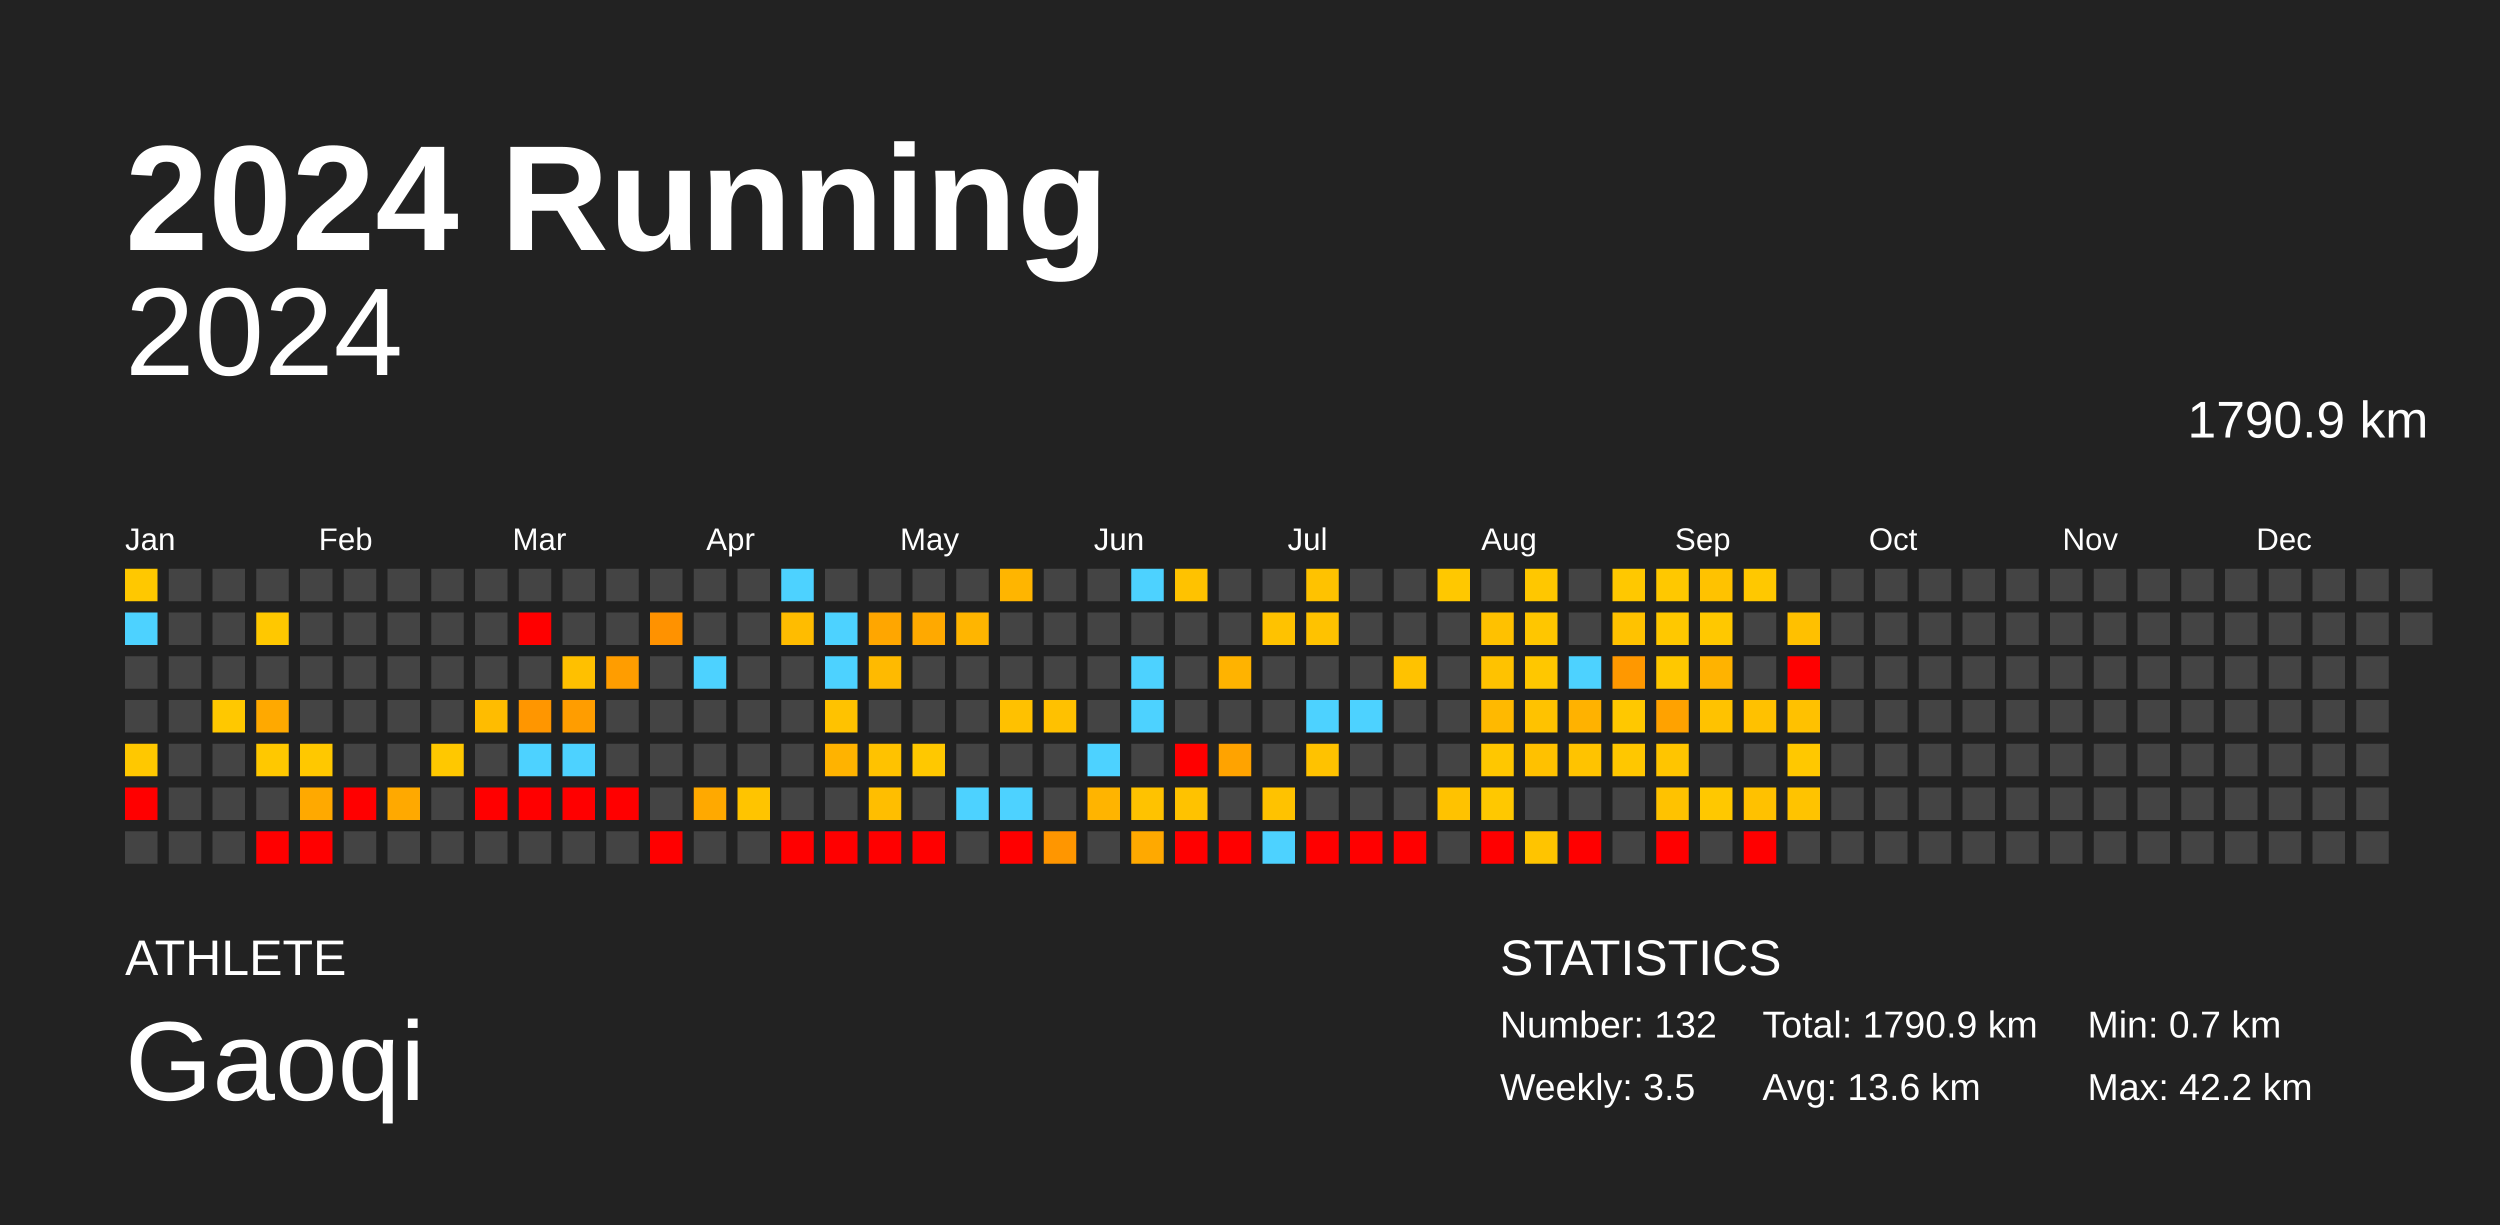
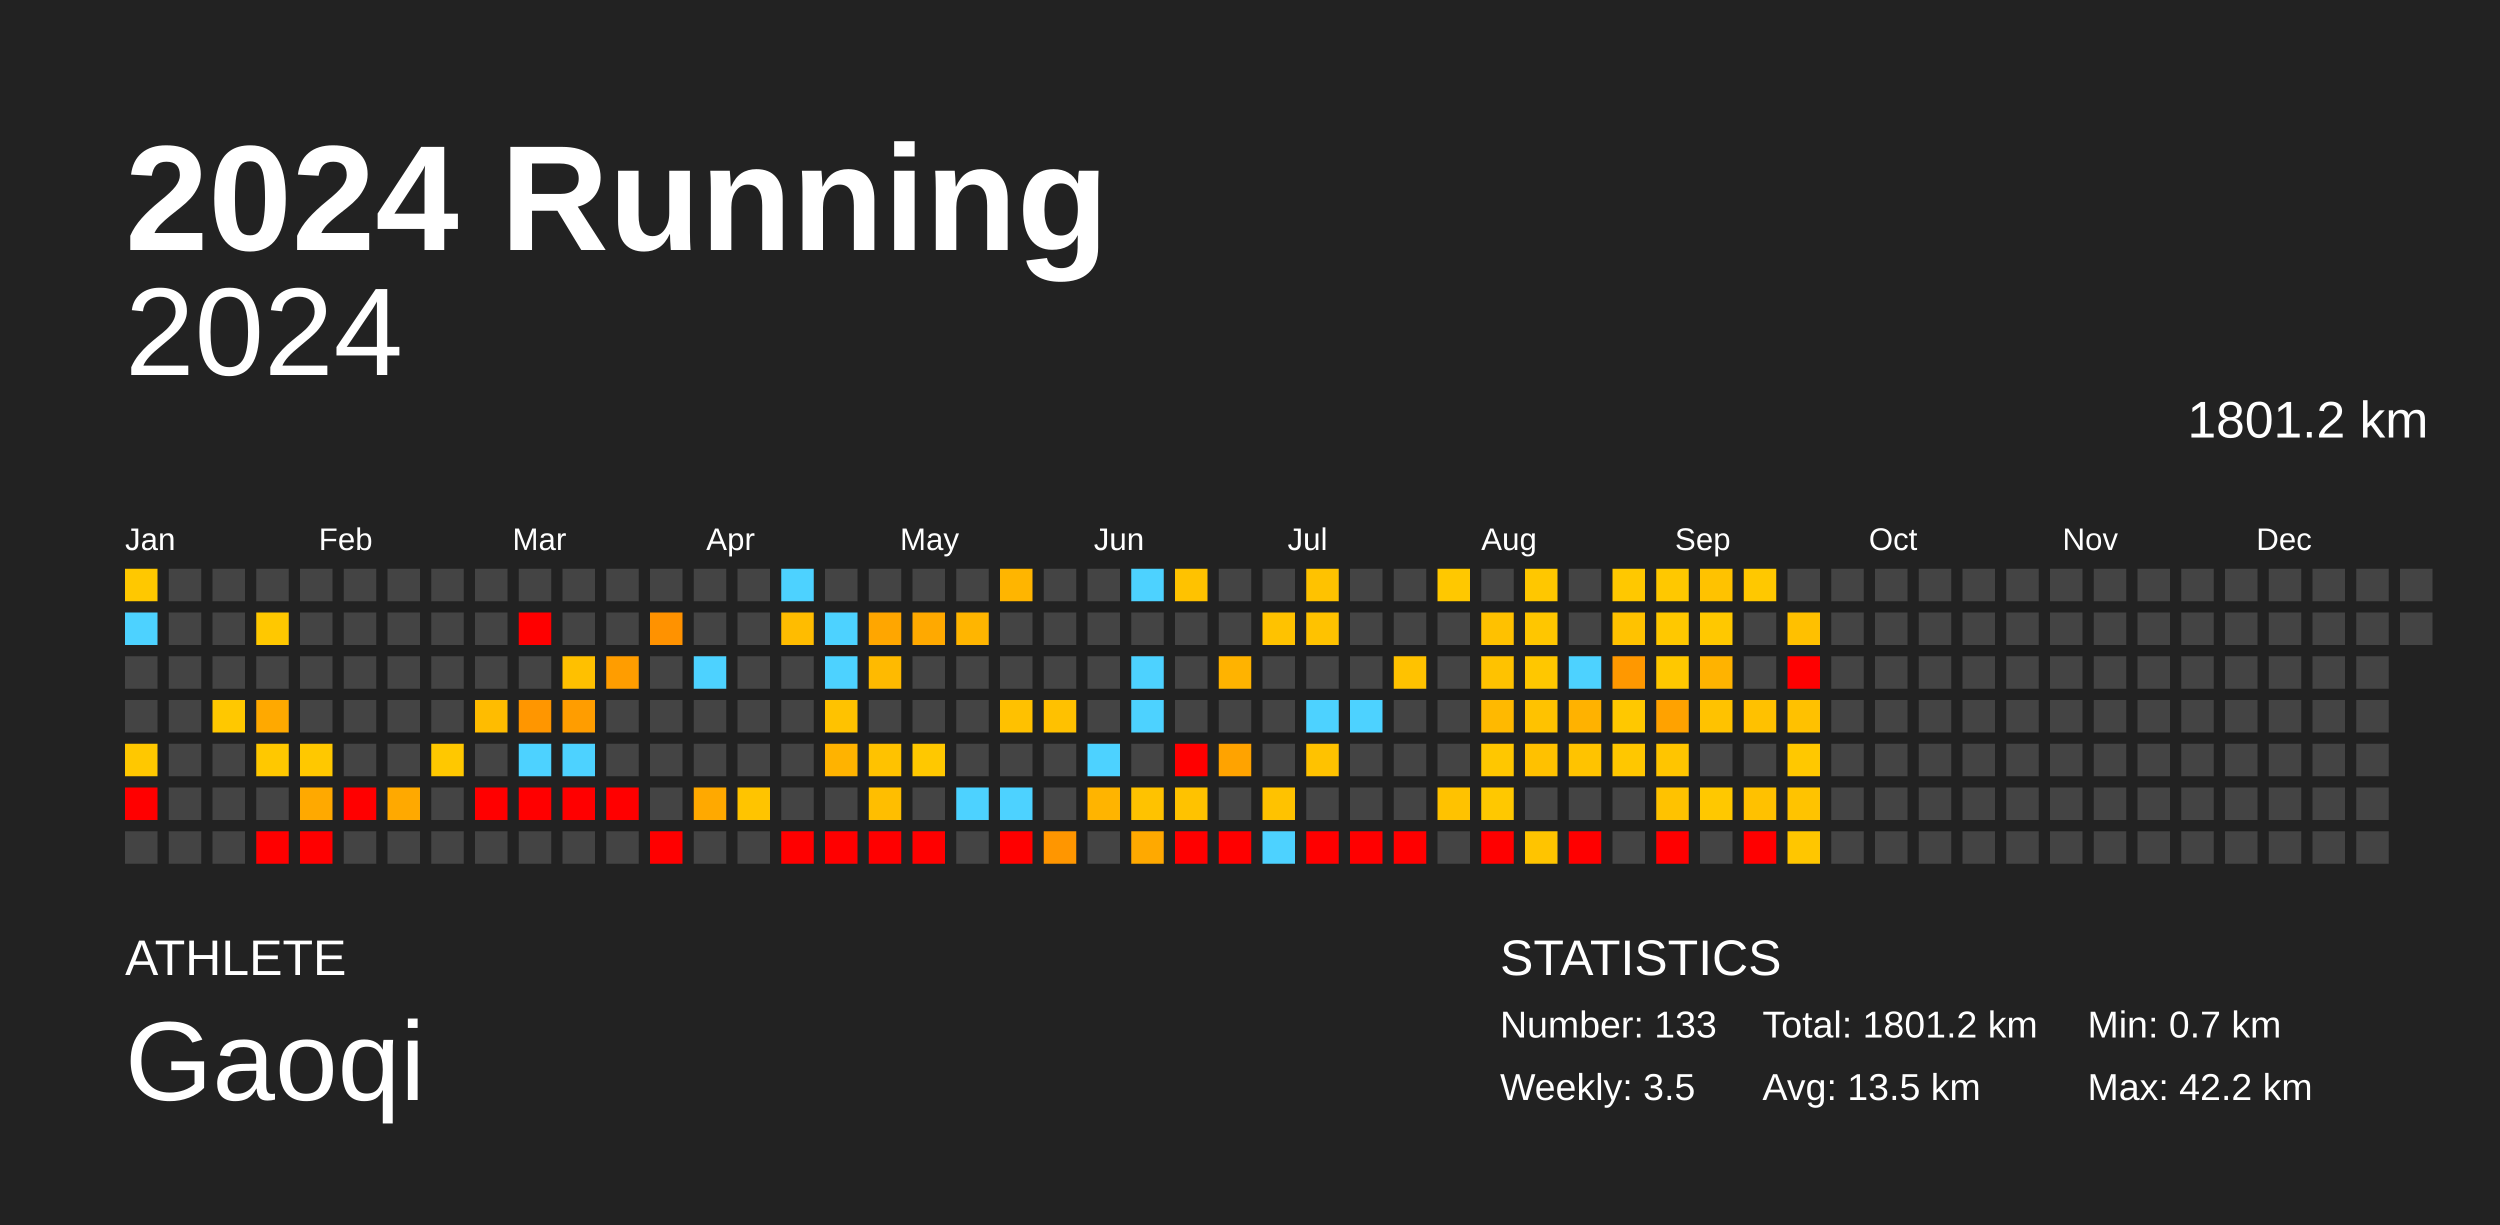
<svg xmlns="http://www.w3.org/2000/svg" baseProfile="full" height="98mm" version="1.1" viewBox="0,0,200,98" width="200mm">
  <defs />
  <rect fill="#222222" height="98" width="200" x="0" y="0" />
  <text fill="#FFFFFF" style="font-size:12px; font-family:Arial; font-weight:bold;" x="10" y="20">2024 Running</text>
  <text fill="#FFFFFF" style="font-size:4px; font-family:Arial" x="10" y="78">ATHLETE</text>
  <text fill="#FFFFFF" style="font-size:9px; font-family:Arial" x="10" y="88">Gaoqi</text>
  <text fill="#FFFFFF" style="font-size:4px; font-family:Arial" x="120" y="78">STATISTICS</text>
-   <text fill="#FFFFFF" style="font-size:3px; font-family:Arial" x="120" y="83">Number: 132</text>
+   <text fill="#FFFFFF" style="font-size:3px; font-family:Arial" x="120" y="83">Number: 133</text>
  <text fill="#FFFFFF" style="font-size:3px; font-family:Arial" x="120" y="88">Weekly: 3.5</text>
-   <text fill="#FFFFFF" style="font-size:3px; font-family:Arial" x="141" y="83">Total: 1790.9 km</text>
-   <text fill="#FFFFFF" style="font-size:3px; font-family:Arial" x="141" y="88">Avg: 13.6 km</text>
+   <text fill="#FFFFFF" style="font-size:3px; font-family:Arial" x="141" y="83">Total: 1801.2 km</text>
+   <text fill="#FFFFFF" style="font-size:3px; font-family:Arial" x="141" y="88">Avg: 13.5 km</text>
  <text fill="#FFFFFF" style="font-size:3px; font-family:Arial" x="167" y="83">Min: 0.7 km</text>
  <text fill="#FFFFFF" style="font-size:3px; font-family:Arial" x="167" y="88">Max: 42.2 km</text>
  <text alignment-baseline="hanging" fill="#FFFFFF" style="font-size:10.0px; font-family:Arial;" x="10" y="30">2024</text>
-   <text alignment-baseline="hanging" fill="#FFFFFF" style="font-size:4.125px; font-family:Arial;" x="175" y="35">1790.9 km</text>
+   <text alignment-baseline="hanging" fill="#FFFFFF" style="font-size:4.125px; font-family:Arial;" x="175" y="35">1801.2 km</text>
  <text fill="#FFFFFF" style="font-size:2.5px; font-family:Arial" x="10.0" y="44">Jan</text>
  <text fill="#FFFFFF" style="font-size:2.5px; font-family:Arial" x="25.5" y="44">Feb</text>
  <text fill="#FFFFFF" style="font-size:2.5px; font-family:Arial" x="41.0" y="44">Mar</text>
  <text fill="#FFFFFF" style="font-size:2.5px; font-family:Arial" x="56.5" y="44">Apr</text>
  <text fill="#FFFFFF" style="font-size:2.5px; font-family:Arial" x="72.0" y="44">May</text>
  <text fill="#FFFFFF" style="font-size:2.5px; font-family:Arial" x="87.5" y="44">Jun</text>
  <text fill="#FFFFFF" style="font-size:2.5px; font-family:Arial" x="103.0" y="44">Jul</text>
  <text fill="#FFFFFF" style="font-size:2.5px; font-family:Arial" x="118.5" y="44">Aug</text>
  <text fill="#FFFFFF" style="font-size:2.5px; font-family:Arial" x="134.0" y="44">Sep</text>
  <text fill="#FFFFFF" style="font-size:2.5px; font-family:Arial" x="149.5" y="44">Oct</text>
  <text fill="#FFFFFF" style="font-size:2.5px; font-family:Arial" x="165.0" y="44">Nov</text>
  <text fill="#FFFFFF" style="font-size:2.5px; font-family:Arial" x="180.5" y="44">Dec</text>
  <rect fill="#ffc800" height="2.6" width="2.6" x="10.0" y="45.5" />
  <rect fill="#4dd2ff" height="2.6" width="2.6" x="10.0" y="49.0" />
  <rect fill="#444444" height="2.6" width="2.6" x="10.0" y="52.5" />
  <rect fill="#444444" height="2.6" width="2.6" x="10.0" y="56.0" />
  <rect fill="#ffc800" height="2.6" width="2.6" x="10.0" y="59.5" />
  <rect fill="red" height="2.6" width="2.6" x="10.0" y="63.0" />
  <rect fill="#444444" height="2.6" width="2.6" x="10.0" y="66.5" />
  <rect fill="#444444" height="2.6" width="2.6" x="13.5" y="45.5" />
  <rect fill="#444444" height="2.6" width="2.6" x="13.5" y="49.0" />
  <rect fill="#444444" height="2.6" width="2.6" x="13.5" y="52.5" />
  <rect fill="#444444" height="2.6" width="2.6" x="13.5" y="56.0" />
  <rect fill="#444444" height="2.6" width="2.6" x="13.5" y="59.5" />
  <rect fill="#444444" height="2.6" width="2.6" x="13.5" y="63.0" />
  <rect fill="#444444" height="2.6" width="2.6" x="13.5" y="66.5" />
  <rect fill="#444444" height="2.6" width="2.6" x="17.0" y="45.5" />
  <rect fill="#444444" height="2.6" width="2.6" x="17.0" y="49.0" />
  <rect fill="#444444" height="2.6" width="2.6" x="17.0" y="52.5" />
  <rect fill="#ffc800" height="2.6" width="2.6" x="17.0" y="56.0" />
  <rect fill="#444444" height="2.6" width="2.6" x="17.0" y="59.5" />
  <rect fill="#444444" height="2.6" width="2.6" x="17.0" y="63.0" />
  <rect fill="#444444" height="2.6" width="2.6" x="17.0" y="66.5" />
  <rect fill="#444444" height="2.6" width="2.6" x="20.5" y="45.5" />
  <rect fill="#ffc800" height="2.6" width="2.6" x="20.5" y="49.0" />
  <rect fill="#444444" height="2.6" width="2.6" x="20.5" y="52.5" />
  <rect fill="#ffa900" height="2.6" width="2.6" x="20.5" y="56.0" />
  <rect fill="#ffc800" height="2.6" width="2.6" x="20.5" y="59.5" />
  <rect fill="#444444" height="2.6" width="2.6" x="20.5" y="63.0" />
  <rect fill="red" height="2.6" width="2.6" x="20.5" y="66.5" />
  <rect fill="#444444" height="2.6" width="2.6" x="24.0" y="45.5" />
  <rect fill="#444444" height="2.6" width="2.6" x="24.0" y="49.0" />
  <rect fill="#444444" height="2.6" width="2.6" x="24.0" y="52.5" />
  <rect fill="#444444" height="2.6" width="2.6" x="24.0" y="56.0" />
  <rect fill="#ffc800" height="2.6" width="2.6" x="24.0" y="59.5" />
  <rect fill="#ffa900" height="2.6" width="2.6" x="24.0" y="63.0" />
  <rect fill="red" height="2.6" width="2.6" x="24.0" y="66.5" />
  <rect fill="#444444" height="2.6" width="2.6" x="27.5" y="45.5" />
  <rect fill="#444444" height="2.6" width="2.6" x="27.5" y="49.0" />
  <rect fill="#444444" height="2.6" width="2.6" x="27.5" y="52.5" />
  <rect fill="#444444" height="2.6" width="2.6" x="27.5" y="56.0" />
  <rect fill="#444444" height="2.6" width="2.6" x="27.5" y="59.5" />
  <rect fill="red" height="2.6" width="2.6" x="27.5" y="63.0" />
  <rect fill="#444444" height="2.6" width="2.6" x="27.5" y="66.5" />
  <rect fill="#444444" height="2.6" width="2.6" x="31.0" y="45.5" />
  <rect fill="#444444" height="2.6" width="2.6" x="31.0" y="49.0" />
  <rect fill="#444444" height="2.6" width="2.6" x="31.0" y="52.5" />
  <rect fill="#444444" height="2.6" width="2.6" x="31.0" y="56.0" />
  <rect fill="#444444" height="2.6" width="2.6" x="31.0" y="59.5" />
  <rect fill="#ffa900" height="2.6" width="2.6" x="31.0" y="63.0" />
  <rect fill="#444444" height="2.6" width="2.6" x="31.0" y="66.5" />
  <rect fill="#444444" height="2.6" width="2.6" x="34.5" y="45.5" />
  <rect fill="#444444" height="2.6" width="2.6" x="34.5" y="49.0" />
  <rect fill="#444444" height="2.6" width="2.6" x="34.5" y="52.5" />
  <rect fill="#444444" height="2.6" width="2.6" x="34.5" y="56.0" />
  <rect fill="#ffc800" height="2.6" width="2.6" x="34.5" y="59.5" />
  <rect fill="#444444" height="2.6" width="2.6" x="34.5" y="63.0" />
  <rect fill="#444444" height="2.6" width="2.6" x="34.5" y="66.5" />
  <rect fill="#444444" height="2.6" width="2.6" x="38.0" y="45.5" />
  <rect fill="#444444" height="2.6" width="2.6" x="38.0" y="49.0" />
  <rect fill="#444444" height="2.6" width="2.6" x="38.0" y="52.5" />
  <rect fill="#ffbc00" height="2.6" width="2.6" x="38.0" y="56.0" />
  <rect fill="#444444" height="2.6" width="2.6" x="38.0" y="59.5" />
  <rect fill="red" height="2.6" width="2.6" x="38.0" y="63.0" />
  <rect fill="#444444" height="2.6" width="2.6" x="38.0" y="66.5" />
  <rect fill="#444444" height="2.6" width="2.6" x="41.5" y="45.5" />
  <rect fill="red" height="2.6" width="2.6" x="41.5" y="49.0" />
  <rect fill="#444444" height="2.6" width="2.6" x="41.5" y="52.5" />
  <rect fill="#ff9600" height="2.6" width="2.6" x="41.5" y="56.0" />
  <rect fill="#4dd2ff" height="2.6" width="2.6" x="41.5" y="59.5" />
  <rect fill="red" height="2.6" width="2.6" x="41.5" y="63.0" />
  <rect fill="#444444" height="2.6" width="2.6" x="41.5" y="66.5" />
  <rect fill="#444444" height="2.6" width="2.6" x="45.0" y="45.5" />
  <rect fill="#444444" height="2.6" width="2.6" x="45.0" y="49.0" />
  <rect fill="#ffc000" height="2.6" width="2.6" x="45.0" y="52.5" />
  <rect fill="#ff9d00" height="2.6" width="2.6" x="45.0" y="56.0" />
  <rect fill="#4dd2ff" height="2.6" width="2.6" x="45.0" y="59.5" />
  <rect fill="red" height="2.6" width="2.6" x="45.0" y="63.0" />
  <rect fill="#444444" height="2.6" width="2.6" x="45.0" y="66.5" />
  <rect fill="#444444" height="2.6" width="2.6" x="48.5" y="45.5" />
  <rect fill="#444444" height="2.6" width="2.6" x="48.5" y="49.0" />
  <rect fill="#ff9d00" height="2.6" width="2.6" x="48.5" y="52.5" />
  <rect fill="#444444" height="2.6" width="2.6" x="48.5" y="56.0" />
  <rect fill="#444444" height="2.6" width="2.6" x="48.5" y="59.5" />
  <rect fill="red" height="2.6" width="2.6" x="48.5" y="63.0" />
  <rect fill="#444444" height="2.6" width="2.6" x="48.5" y="66.5" />
  <rect fill="#444444" height="2.6" width="2.6" x="52.0" y="45.5" />
  <rect fill="#ff9200" height="2.6" width="2.6" x="52.0" y="49.0" />
  <rect fill="#444444" height="2.6" width="2.6" x="52.0" y="52.5" />
  <rect fill="#444444" height="2.6" width="2.6" x="52.0" y="56.0" />
  <rect fill="#444444" height="2.6" width="2.6" x="52.0" y="59.5" />
  <rect fill="#444444" height="2.6" width="2.6" x="52.0" y="63.0" />
  <rect fill="red" height="2.6" width="2.6" x="52.0" y="66.5" />
  <rect fill="#444444" height="2.6" width="2.6" x="55.5" y="45.5" />
  <rect fill="#444444" height="2.6" width="2.6" x="55.5" y="49.0" />
  <rect fill="#4dd2ff" height="2.6" width="2.6" x="55.5" y="52.5" />
  <rect fill="#444444" height="2.6" width="2.6" x="55.5" y="56.0" />
  <rect fill="#444444" height="2.6" width="2.6" x="55.5" y="59.5" />
  <rect fill="#ffa900" height="2.6" width="2.6" x="55.5" y="63.0" />
  <rect fill="#444444" height="2.6" width="2.6" x="55.5" y="66.5" />
  <rect fill="#444444" height="2.6" width="2.6" x="59.0" y="45.5" />
  <rect fill="#444444" height="2.6" width="2.6" x="59.0" y="49.0" />
  <rect fill="#444444" height="2.6" width="2.6" x="59.0" y="52.5" />
  <rect fill="#444444" height="2.6" width="2.6" x="59.0" y="56.0" />
  <rect fill="#444444" height="2.6" width="2.6" x="59.0" y="59.5" />
  <rect fill="#ffc400" height="2.6" width="2.6" x="59.0" y="63.0" />
  <rect fill="#444444" height="2.6" width="2.6" x="59.0" y="66.5" />
  <rect fill="#4dd2ff" height="2.6" width="2.6" x="62.5" y="45.5" />
  <rect fill="#ffbc00" height="2.6" width="2.6" x="62.5" y="49.0" />
  <rect fill="#444444" height="2.6" width="2.6" x="62.5" y="52.5" />
  <rect fill="#444444" height="2.6" width="2.6" x="62.5" y="56.0" />
  <rect fill="#444444" height="2.6" width="2.6" x="62.5" y="59.5" />
  <rect fill="#444444" height="2.6" width="2.6" x="62.5" y="63.0" />
  <rect fill="red" height="2.6" width="2.6" x="62.5" y="66.5" />
  <rect fill="#444444" height="2.6" width="2.6" x="66.0" y="45.5" />
  <rect fill="#4dd2ff" height="2.6" width="2.6" x="66.0" y="49.0" />
  <rect fill="#4dd2ff" height="2.6" width="2.6" x="66.0" y="52.5" />
  <rect fill="#ffc200" height="2.6" width="2.6" x="66.0" y="56.0" />
  <rect fill="#ffb300" height="2.6" width="2.6" x="66.0" y="59.5" />
  <rect fill="#444444" height="2.6" width="2.6" x="66.0" y="63.0" />
  <rect fill="red" height="2.6" width="2.6" x="66.0" y="66.5" />
  <rect fill="#444444" height="2.6" width="2.6" x="69.5" y="45.5" />
  <rect fill="#ffa600" height="2.6" width="2.6" x="69.5" y="49.0" />
  <rect fill="#ffba00" height="2.6" width="2.6" x="69.5" y="52.5" />
  <rect fill="#444444" height="2.6" width="2.6" x="69.5" y="56.0" />
  <rect fill="#ffc200" height="2.6" width="2.6" x="69.5" y="59.5" />
  <rect fill="#ffbe00" height="2.6" width="2.6" x="69.5" y="63.0" />
  <rect fill="red" height="2.6" width="2.6" x="69.5" y="66.5" />
  <rect fill="#444444" height="2.6" width="2.6" x="73.0" y="45.5" />
  <rect fill="#ffa900" height="2.6" width="2.6" x="73.0" y="49.0" />
  <rect fill="#444444" height="2.6" width="2.6" x="73.0" y="52.5" />
  <rect fill="#444444" height="2.6" width="2.6" x="73.0" y="56.0" />
  <rect fill="#ffc800" height="2.6" width="2.6" x="73.0" y="59.5" />
  <rect fill="#444444" height="2.6" width="2.6" x="73.0" y="63.0" />
  <rect fill="red" height="2.6" width="2.6" x="73.0" y="66.5" />
  <rect fill="#444444" height="2.6" width="2.6" x="76.5" y="45.5" />
  <rect fill="#ffb500" height="2.6" width="2.6" x="76.5" y="49.0" />
  <rect fill="#444444" height="2.6" width="2.6" x="76.5" y="52.5" />
  <rect fill="#444444" height="2.6" width="2.6" x="76.5" y="56.0" />
  <rect fill="#444444" height="2.6" width="2.6" x="76.5" y="59.5" />
  <rect fill="#4dd2ff" height="2.6" width="2.6" x="76.5" y="63.0" />
  <rect fill="#444444" height="2.6" width="2.6" x="76.5" y="66.5" />
  <rect fill="#ffb500" height="2.6" width="2.6" x="80.0" y="45.5" />
  <rect fill="#444444" height="2.6" width="2.6" x="80.0" y="49.0" />
  <rect fill="#444444" height="2.6" width="2.6" x="80.0" y="52.5" />
  <rect fill="#ffc100" height="2.6" width="2.6" x="80.0" y="56.0" />
  <rect fill="#444444" height="2.6" width="2.6" x="80.0" y="59.5" />
  <rect fill="#4dd2ff" height="2.6" width="2.6" x="80.0" y="63.0" />
  <rect fill="red" height="2.6" width="2.6" x="80.0" y="66.5" />
  <rect fill="#444444" height="2.6" width="2.6" x="83.5" y="45.5" />
  <rect fill="#444444" height="2.6" width="2.6" x="83.5" y="49.0" />
  <rect fill="#444444" height="2.6" width="2.6" x="83.5" y="52.5" />
  <rect fill="#ffc100" height="2.6" width="2.6" x="83.5" y="56.0" />
  <rect fill="#444444" height="2.6" width="2.6" x="83.5" y="59.5" />
  <rect fill="#444444" height="2.6" width="2.6" x="83.5" y="63.0" />
  <rect fill="#ff9600" height="2.6" width="2.6" x="83.5" y="66.5" />
  <rect fill="#444444" height="2.6" width="2.6" x="87.0" y="45.5" />
  <rect fill="#444444" height="2.6" width="2.6" x="87.0" y="49.0" />
  <rect fill="#444444" height="2.6" width="2.6" x="87.0" y="52.5" />
  <rect fill="#444444" height="2.6" width="2.6" x="87.0" y="56.0" />
  <rect fill="#4dd2ff" height="2.6" width="2.6" x="87.0" y="59.5" />
  <rect fill="#ffb400" height="2.6" width="2.6" x="87.0" y="63.0" />
  <rect fill="#444444" height="2.6" width="2.6" x="87.0" y="66.5" />
  <rect fill="#4dd2ff" height="2.6" width="2.6" x="90.5" y="45.5" />
  <rect fill="#444444" height="2.6" width="2.6" x="90.5" y="49.0" />
  <rect fill="#4dd2ff" height="2.6" width="2.6" x="90.5" y="52.5" />
  <rect fill="#4dd2ff" height="2.6" width="2.6" x="90.5" y="56.0" />
  <rect fill="#444444" height="2.6" width="2.6" x="90.5" y="59.5" />
  <rect fill="#ffc200" height="2.6" width="2.6" x="90.5" y="63.0" />
  <rect fill="#ffa900" height="2.6" width="2.6" x="90.5" y="66.5" />
  <rect fill="#ffc200" height="2.6" width="2.6" x="94.0" y="45.5" />
  <rect fill="#444444" height="2.6" width="2.6" x="94.0" y="49.0" />
  <rect fill="#444444" height="2.6" width="2.6" x="94.0" y="52.5" />
  <rect fill="#444444" height="2.6" width="2.6" x="94.0" y="56.0" />
  <rect fill="red" height="2.6" width="2.6" x="94.0" y="59.5" />
  <rect fill="#ffc200" height="2.6" width="2.6" x="94.0" y="63.0" />
  <rect fill="red" height="2.6" width="2.6" x="94.0" y="66.5" />
  <rect fill="#444444" height="2.6" width="2.6" x="97.5" y="45.5" />
  <rect fill="#444444" height="2.6" width="2.6" x="97.5" y="49.0" />
  <rect fill="#ffb300" height="2.6" width="2.6" x="97.5" y="52.5" />
  <rect fill="#444444" height="2.6" width="2.6" x="97.5" y="56.0" />
  <rect fill="#ffa300" height="2.6" width="2.6" x="97.5" y="59.5" />
  <rect fill="#444444" height="2.6" width="2.6" x="97.5" y="63.0" />
  <rect fill="red" height="2.6" width="2.6" x="97.5" y="66.5" />
  <rect fill="#444444" height="2.6" width="2.6" x="101.0" y="45.5" />
  <rect fill="#ffc200" height="2.6" width="2.6" x="101.0" y="49.0" />
  <rect fill="#444444" height="2.6" width="2.6" x="101.0" y="52.5" />
  <rect fill="#444444" height="2.6" width="2.6" x="101.0" y="56.0" />
  <rect fill="#444444" height="2.6" width="2.6" x="101.0" y="59.5" />
  <rect fill="#ffc200" height="2.6" width="2.6" x="101.0" y="63.0" />
  <rect fill="#4dd2ff" height="2.6" width="2.6" x="101.0" y="66.5" />
  <rect fill="#ffc200" height="2.6" width="2.6" x="104.5" y="45.5" />
  <rect fill="#ffc200" height="2.6" width="2.6" x="104.5" y="49.0" />
  <rect fill="#444444" height="2.6" width="2.6" x="104.5" y="52.5" />
  <rect fill="#4dd2ff" height="2.6" width="2.6" x="104.5" y="56.0" />
  <rect fill="#ffc200" height="2.6" width="2.6" x="104.5" y="59.5" />
  <rect fill="#444444" height="2.6" width="2.6" x="104.5" y="63.0" />
  <rect fill="red" height="2.6" width="2.6" x="104.5" y="66.5" />
  <rect fill="#444444" height="2.6" width="2.6" x="108.0" y="45.5" />
  <rect fill="#444444" height="2.6" width="2.6" x="108.0" y="49.0" />
  <rect fill="#444444" height="2.6" width="2.6" x="108.0" y="52.5" />
  <rect fill="#4dd2ff" height="2.6" width="2.6" x="108.0" y="56.0" />
  <rect fill="#444444" height="2.6" width="2.6" x="108.0" y="59.5" />
  <rect fill="#444444" height="2.6" width="2.6" x="108.0" y="63.0" />
  <rect fill="red" height="2.6" width="2.6" x="108.0" y="66.5" />
  <rect fill="#444444" height="2.6" width="2.6" x="111.5" y="45.5" />
  <rect fill="#444444" height="2.6" width="2.6" x="111.5" y="49.0" />
  <rect fill="#ffc200" height="2.6" width="2.6" x="111.5" y="52.5" />
  <rect fill="#444444" height="2.6" width="2.6" x="111.5" y="56.0" />
  <rect fill="#444444" height="2.6" width="2.6" x="111.5" y="59.5" />
  <rect fill="#444444" height="2.6" width="2.6" x="111.5" y="63.0" />
  <rect fill="red" height="2.6" width="2.6" x="111.5" y="66.5" />
  <rect fill="#ffc800" height="2.6" width="2.6" x="115.0" y="45.5" />
  <rect fill="#444444" height="2.6" width="2.6" x="115.0" y="49.0" />
  <rect fill="#444444" height="2.6" width="2.6" x="115.0" y="52.5" />
  <rect fill="#444444" height="2.6" width="2.6" x="115.0" y="56.0" />
  <rect fill="#444444" height="2.6" width="2.6" x="115.0" y="59.5" />
  <rect fill="#ffc200" height="2.6" width="2.6" x="115.0" y="63.0" />
  <rect fill="#444444" height="2.6" width="2.6" x="115.0" y="66.5" />
  <rect fill="#444444" height="2.6" width="2.6" x="118.5" y="45.5" />
  <rect fill="#ffc100" height="2.6" width="2.6" x="118.5" y="49.0" />
  <rect fill="#ffc200" height="2.6" width="2.6" x="118.5" y="52.5" />
  <rect fill="#ffb900" height="2.6" width="2.6" x="118.5" y="56.0" />
  <rect fill="#ffc700" height="2.6" width="2.6" x="118.5" y="59.5" />
  <rect fill="#ffc800" height="2.6" width="2.6" x="118.5" y="63.0" />
  <rect fill="red" height="2.6" width="2.6" x="118.5" y="66.5" />
  <rect fill="#ffc700" height="2.6" width="2.6" x="122.0" y="45.5" />
  <rect fill="#ffc600" height="2.6" width="2.6" x="122.0" y="49.0" />
  <rect fill="#ffc700" height="2.6" width="2.6" x="122.0" y="52.5" />
  <rect fill="#ffc200" height="2.6" width="2.6" x="122.0" y="56.0" />
  <rect fill="#ffc100" height="2.6" width="2.6" x="122.0" y="59.5" />
  <rect fill="#444444" height="2.6" width="2.6" x="122.0" y="63.0" />
  <rect fill="#ffc400" height="2.6" width="2.6" x="122.0" y="66.5" />
  <rect fill="#444444" height="2.6" width="2.6" x="125.5" y="45.5" />
  <rect fill="#444444" height="2.6" width="2.6" x="125.5" y="49.0" />
  <rect fill="#4dd2ff" height="2.6" width="2.6" x="125.5" y="52.5" />
  <rect fill="#ffb200" height="2.6" width="2.6" x="125.5" y="56.0" />
  <rect fill="#ffc300" height="2.6" width="2.6" x="125.5" y="59.5" />
  <rect fill="#444444" height="2.6" width="2.6" x="125.5" y="63.0" />
  <rect fill="red" height="2.6" width="2.6" x="125.5" y="66.5" />
  <rect fill="#ffc800" height="2.6" width="2.6" x="129.0" y="45.5" />
  <rect fill="#ffc200" height="2.6" width="2.6" x="129.0" y="49.0" />
  <rect fill="#ff9800" height="2.6" width="2.6" x="129.0" y="52.5" />
  <rect fill="#ffc800" height="2.6" width="2.6" x="129.0" y="56.0" />
  <rect fill="#ffc700" height="2.6" width="2.6" x="129.0" y="59.5" />
  <rect fill="#444444" height="2.6" width="2.6" x="129.0" y="63.0" />
  <rect fill="#444444" height="2.6" width="2.6" x="129.0" y="66.5" />
  <rect fill="#ffc800" height="2.6" width="2.6" x="132.5" y="45.5" />
  <rect fill="#ffc800" height="2.6" width="2.6" x="132.5" y="49.0" />
  <rect fill="#ffc800" height="2.6" width="2.6" x="132.5" y="52.5" />
  <rect fill="#ffa200" height="2.6" width="2.6" x="132.5" y="56.0" />
  <rect fill="#ffc500" height="2.6" width="2.6" x="132.5" y="59.5" />
  <rect fill="#ffc200" height="2.6" width="2.6" x="132.5" y="63.0" />
  <rect fill="red" height="2.6" width="2.6" x="132.5" y="66.5" />
  <rect fill="#ffc200" height="2.6" width="2.6" x="136.0" y="45.5" />
  <rect fill="#ffc800" height="2.6" width="2.6" x="136.0" y="49.0" />
  <rect fill="#ffb300" height="2.6" width="2.6" x="136.0" y="52.5" />
  <rect fill="#ffc200" height="2.6" width="2.6" x="136.0" y="56.0" />
  <rect fill="#444444" height="2.6" width="2.6" x="136.0" y="59.5" />
  <rect fill="#ffc800" height="2.6" width="2.6" x="136.0" y="63.0" />
  <rect fill="#444444" height="2.6" width="2.6" x="136.0" y="66.5" />
  <rect fill="#ffc800" height="2.6" width="2.6" x="139.5" y="45.5" />
  <rect fill="#444444" height="2.6" width="2.6" x="139.5" y="49.0" />
  <rect fill="#444444" height="2.6" width="2.6" x="139.5" y="52.5" />
  <rect fill="#ffc100" height="2.6" width="2.6" x="139.5" y="56.0" />
  <rect fill="#444444" height="2.6" width="2.6" x="139.5" y="59.5" />
  <rect fill="#ffc100" height="2.6" width="2.6" x="139.5" y="63.0" />
  <rect fill="red" height="2.6" width="2.6" x="139.5" y="66.5" />
  <rect fill="#444444" height="2.6" width="2.6" x="143.0" y="45.5" />
  <rect fill="#ffc000" height="2.6" width="2.6" x="143.0" y="49.0" />
  <rect fill="red" height="2.6" width="2.6" x="143.0" y="52.5" />
  <rect fill="#ffc100" height="2.6" width="2.6" x="143.0" y="56.0" />
  <rect fill="#ffc800" height="2.6" width="2.6" x="143.0" y="59.5" />
  <rect fill="#ffc300" height="2.6" width="2.6" x="143.0" y="63.0" />
-   <rect fill="#444444" height="2.6" width="2.6" x="143.0" y="66.5" />
+   <rect fill="#ffc600" height="2.6" width="2.6" x="143.0" y="66.5" />
  <rect fill="#444444" height="2.6" width="2.6" x="146.5" y="45.5" />
  <rect fill="#444444" height="2.6" width="2.6" x="146.5" y="49.0" />
  <rect fill="#444444" height="2.6" width="2.6" x="146.5" y="52.5" />
  <rect fill="#444444" height="2.6" width="2.6" x="146.5" y="56.0" />
  <rect fill="#444444" height="2.6" width="2.6" x="146.5" y="59.5" />
  <rect fill="#444444" height="2.6" width="2.6" x="146.5" y="63.0" />
  <rect fill="#444444" height="2.6" width="2.6" x="146.5" y="66.5" />
  <rect fill="#444444" height="2.6" width="2.6" x="150.0" y="45.5" />
  <rect fill="#444444" height="2.6" width="2.6" x="150.0" y="49.0" />
  <rect fill="#444444" height="2.6" width="2.6" x="150.0" y="52.5" />
  <rect fill="#444444" height="2.6" width="2.6" x="150.0" y="56.0" />
  <rect fill="#444444" height="2.6" width="2.6" x="150.0" y="59.5" />
  <rect fill="#444444" height="2.6" width="2.6" x="150.0" y="63.0" />
  <rect fill="#444444" height="2.6" width="2.6" x="150.0" y="66.5" />
  <rect fill="#444444" height="2.6" width="2.6" x="153.5" y="45.5" />
  <rect fill="#444444" height="2.6" width="2.6" x="153.5" y="49.0" />
  <rect fill="#444444" height="2.6" width="2.6" x="153.5" y="52.5" />
  <rect fill="#444444" height="2.6" width="2.6" x="153.5" y="56.0" />
  <rect fill="#444444" height="2.6" width="2.6" x="153.5" y="59.5" />
  <rect fill="#444444" height="2.6" width="2.6" x="153.5" y="63.0" />
  <rect fill="#444444" height="2.6" width="2.6" x="153.5" y="66.5" />
  <rect fill="#444444" height="2.6" width="2.6" x="157.0" y="45.5" />
  <rect fill="#444444" height="2.6" width="2.6" x="157.0" y="49.0" />
  <rect fill="#444444" height="2.6" width="2.6" x="157.0" y="52.5" />
  <rect fill="#444444" height="2.6" width="2.6" x="157.0" y="56.0" />
  <rect fill="#444444" height="2.6" width="2.6" x="157.0" y="59.5" />
  <rect fill="#444444" height="2.6" width="2.6" x="157.0" y="63.0" />
  <rect fill="#444444" height="2.6" width="2.6" x="157.0" y="66.5" />
  <rect fill="#444444" height="2.6" width="2.6" x="160.5" y="45.5" />
  <rect fill="#444444" height="2.6" width="2.6" x="160.5" y="49.0" />
  <rect fill="#444444" height="2.6" width="2.6" x="160.5" y="52.5" />
  <rect fill="#444444" height="2.6" width="2.6" x="160.5" y="56.0" />
  <rect fill="#444444" height="2.6" width="2.6" x="160.5" y="59.5" />
  <rect fill="#444444" height="2.6" width="2.6" x="160.5" y="63.0" />
  <rect fill="#444444" height="2.6" width="2.6" x="160.5" y="66.5" />
  <rect fill="#444444" height="2.6" width="2.6" x="164.0" y="45.5" />
  <rect fill="#444444" height="2.6" width="2.6" x="164.0" y="49.0" />
  <rect fill="#444444" height="2.6" width="2.6" x="164.0" y="52.5" />
  <rect fill="#444444" height="2.6" width="2.6" x="164.0" y="56.0" />
  <rect fill="#444444" height="2.6" width="2.6" x="164.0" y="59.5" />
  <rect fill="#444444" height="2.6" width="2.6" x="164.0" y="63.0" />
  <rect fill="#444444" height="2.6" width="2.6" x="164.0" y="66.5" />
  <rect fill="#444444" height="2.6" width="2.6" x="167.5" y="45.5" />
  <rect fill="#444444" height="2.6" width="2.6" x="167.5" y="49.0" />
  <rect fill="#444444" height="2.6" width="2.6" x="167.5" y="52.5" />
  <rect fill="#444444" height="2.6" width="2.6" x="167.5" y="56.0" />
  <rect fill="#444444" height="2.6" width="2.6" x="167.5" y="59.5" />
  <rect fill="#444444" height="2.6" width="2.6" x="167.5" y="63.0" />
  <rect fill="#444444" height="2.6" width="2.6" x="167.5" y="66.5" />
  <rect fill="#444444" height="2.6" width="2.6" x="171.0" y="45.5" />
  <rect fill="#444444" height="2.6" width="2.6" x="171.0" y="49.0" />
  <rect fill="#444444" height="2.6" width="2.6" x="171.0" y="52.5" />
  <rect fill="#444444" height="2.6" width="2.6" x="171.0" y="56.0" />
  <rect fill="#444444" height="2.6" width="2.6" x="171.0" y="59.5" />
  <rect fill="#444444" height="2.6" width="2.6" x="171.0" y="63.0" />
  <rect fill="#444444" height="2.6" width="2.6" x="171.0" y="66.5" />
  <rect fill="#444444" height="2.6" width="2.6" x="174.5" y="45.5" />
  <rect fill="#444444" height="2.6" width="2.6" x="174.5" y="49.0" />
  <rect fill="#444444" height="2.6" width="2.6" x="174.5" y="52.5" />
  <rect fill="#444444" height="2.6" width="2.6" x="174.5" y="56.0" />
  <rect fill="#444444" height="2.6" width="2.6" x="174.5" y="59.5" />
  <rect fill="#444444" height="2.6" width="2.6" x="174.5" y="63.0" />
  <rect fill="#444444" height="2.6" width="2.6" x="174.5" y="66.5" />
  <rect fill="#444444" height="2.6" width="2.6" x="178.0" y="45.5" />
  <rect fill="#444444" height="2.6" width="2.6" x="178.0" y="49.0" />
  <rect fill="#444444" height="2.6" width="2.6" x="178.0" y="52.5" />
  <rect fill="#444444" height="2.6" width="2.6" x="178.0" y="56.0" />
  <rect fill="#444444" height="2.6" width="2.6" x="178.0" y="59.5" />
  <rect fill="#444444" height="2.6" width="2.6" x="178.0" y="63.0" />
  <rect fill="#444444" height="2.6" width="2.6" x="178.0" y="66.5" />
  <rect fill="#444444" height="2.6" width="2.6" x="181.5" y="45.5" />
  <rect fill="#444444" height="2.6" width="2.6" x="181.5" y="49.0" />
  <rect fill="#444444" height="2.6" width="2.6" x="181.5" y="52.5" />
  <rect fill="#444444" height="2.6" width="2.6" x="181.5" y="56.0" />
  <rect fill="#444444" height="2.6" width="2.6" x="181.5" y="59.5" />
  <rect fill="#444444" height="2.6" width="2.6" x="181.5" y="63.0" />
  <rect fill="#444444" height="2.6" width="2.6" x="181.5" y="66.5" />
  <rect fill="#444444" height="2.6" width="2.6" x="185.0" y="45.5" />
  <rect fill="#444444" height="2.6" width="2.6" x="185.0" y="49.0" />
  <rect fill="#444444" height="2.6" width="2.6" x="185.0" y="52.5" />
  <rect fill="#444444" height="2.6" width="2.6" x="185.0" y="56.0" />
  <rect fill="#444444" height="2.6" width="2.6" x="185.0" y="59.5" />
  <rect fill="#444444" height="2.6" width="2.6" x="185.0" y="63.0" />
  <rect fill="#444444" height="2.6" width="2.6" x="185.0" y="66.5" />
  <rect fill="#444444" height="2.6" width="2.6" x="188.5" y="45.5" />
  <rect fill="#444444" height="2.6" width="2.6" x="188.5" y="49.0" />
  <rect fill="#444444" height="2.6" width="2.6" x="188.5" y="52.5" />
  <rect fill="#444444" height="2.6" width="2.6" x="188.5" y="56.0" />
  <rect fill="#444444" height="2.6" width="2.6" x="188.5" y="59.5" />
  <rect fill="#444444" height="2.6" width="2.6" x="188.5" y="63.0" />
  <rect fill="#444444" height="2.6" width="2.6" x="188.5" y="66.5" />
  <rect fill="#444444" height="2.6" width="2.6" x="192.0" y="45.5" />
  <rect fill="#444444" height="2.6" width="2.6" x="192.0" y="49.0" />
</svg>
